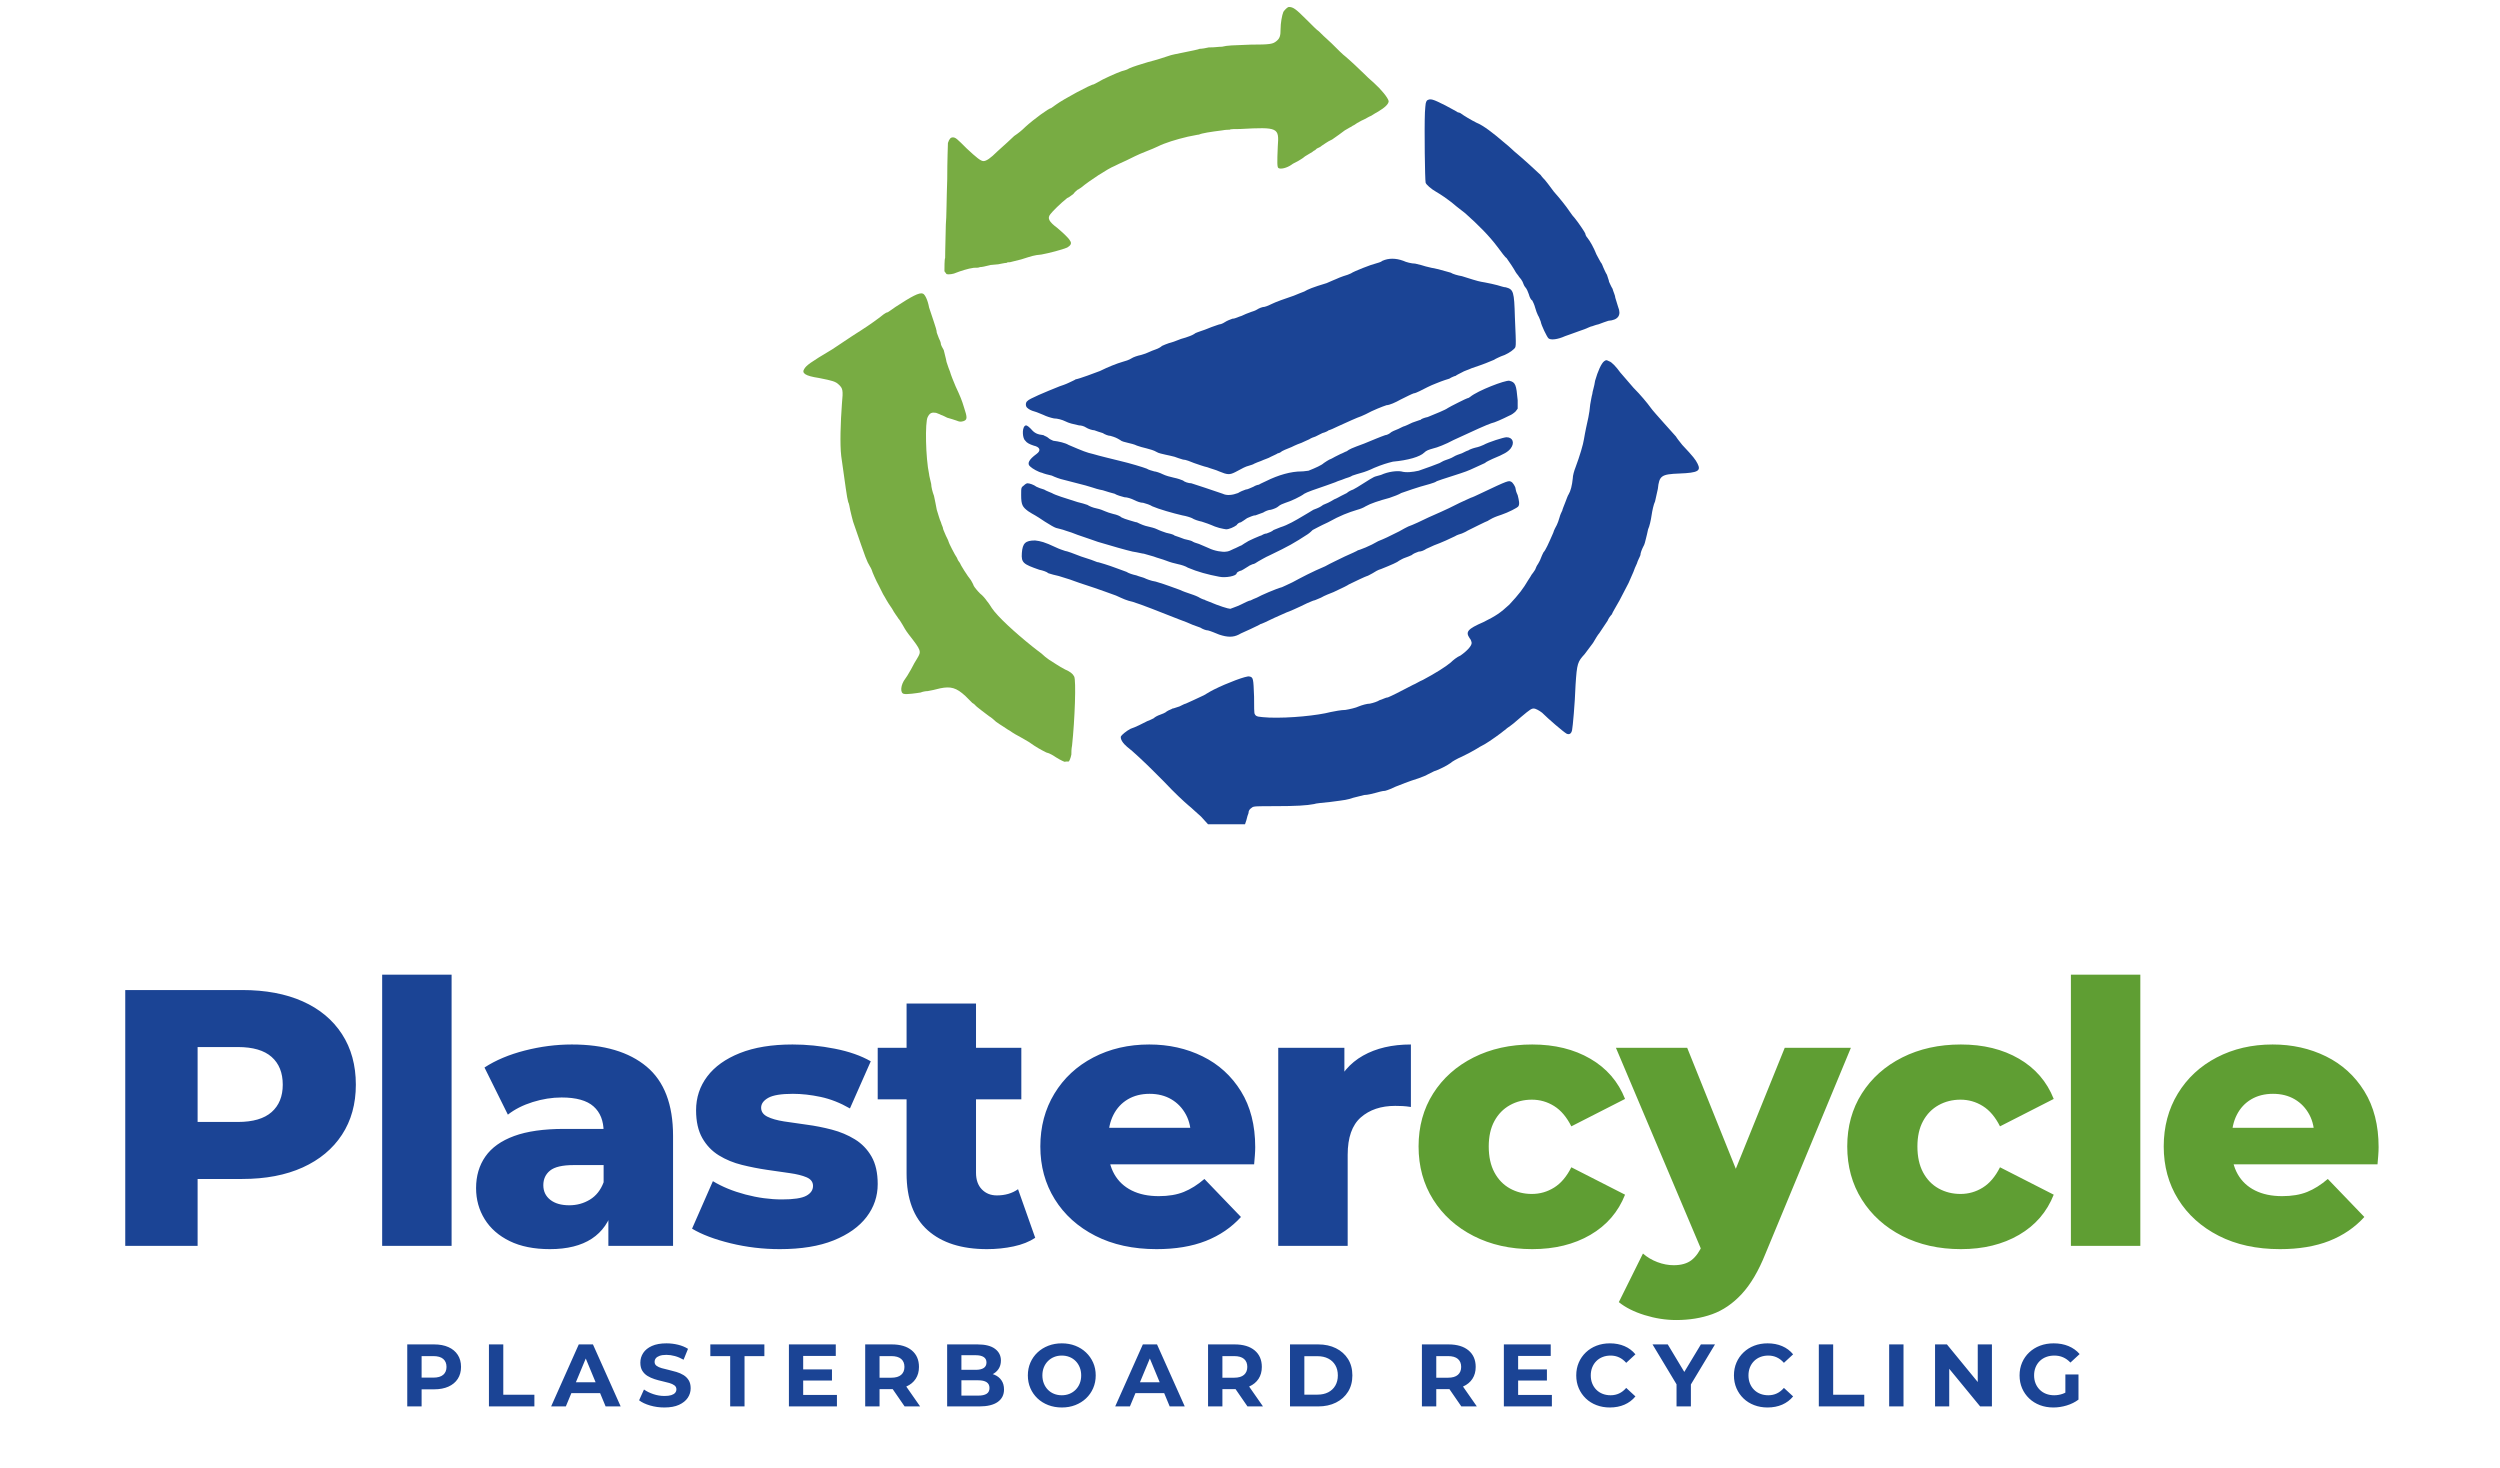
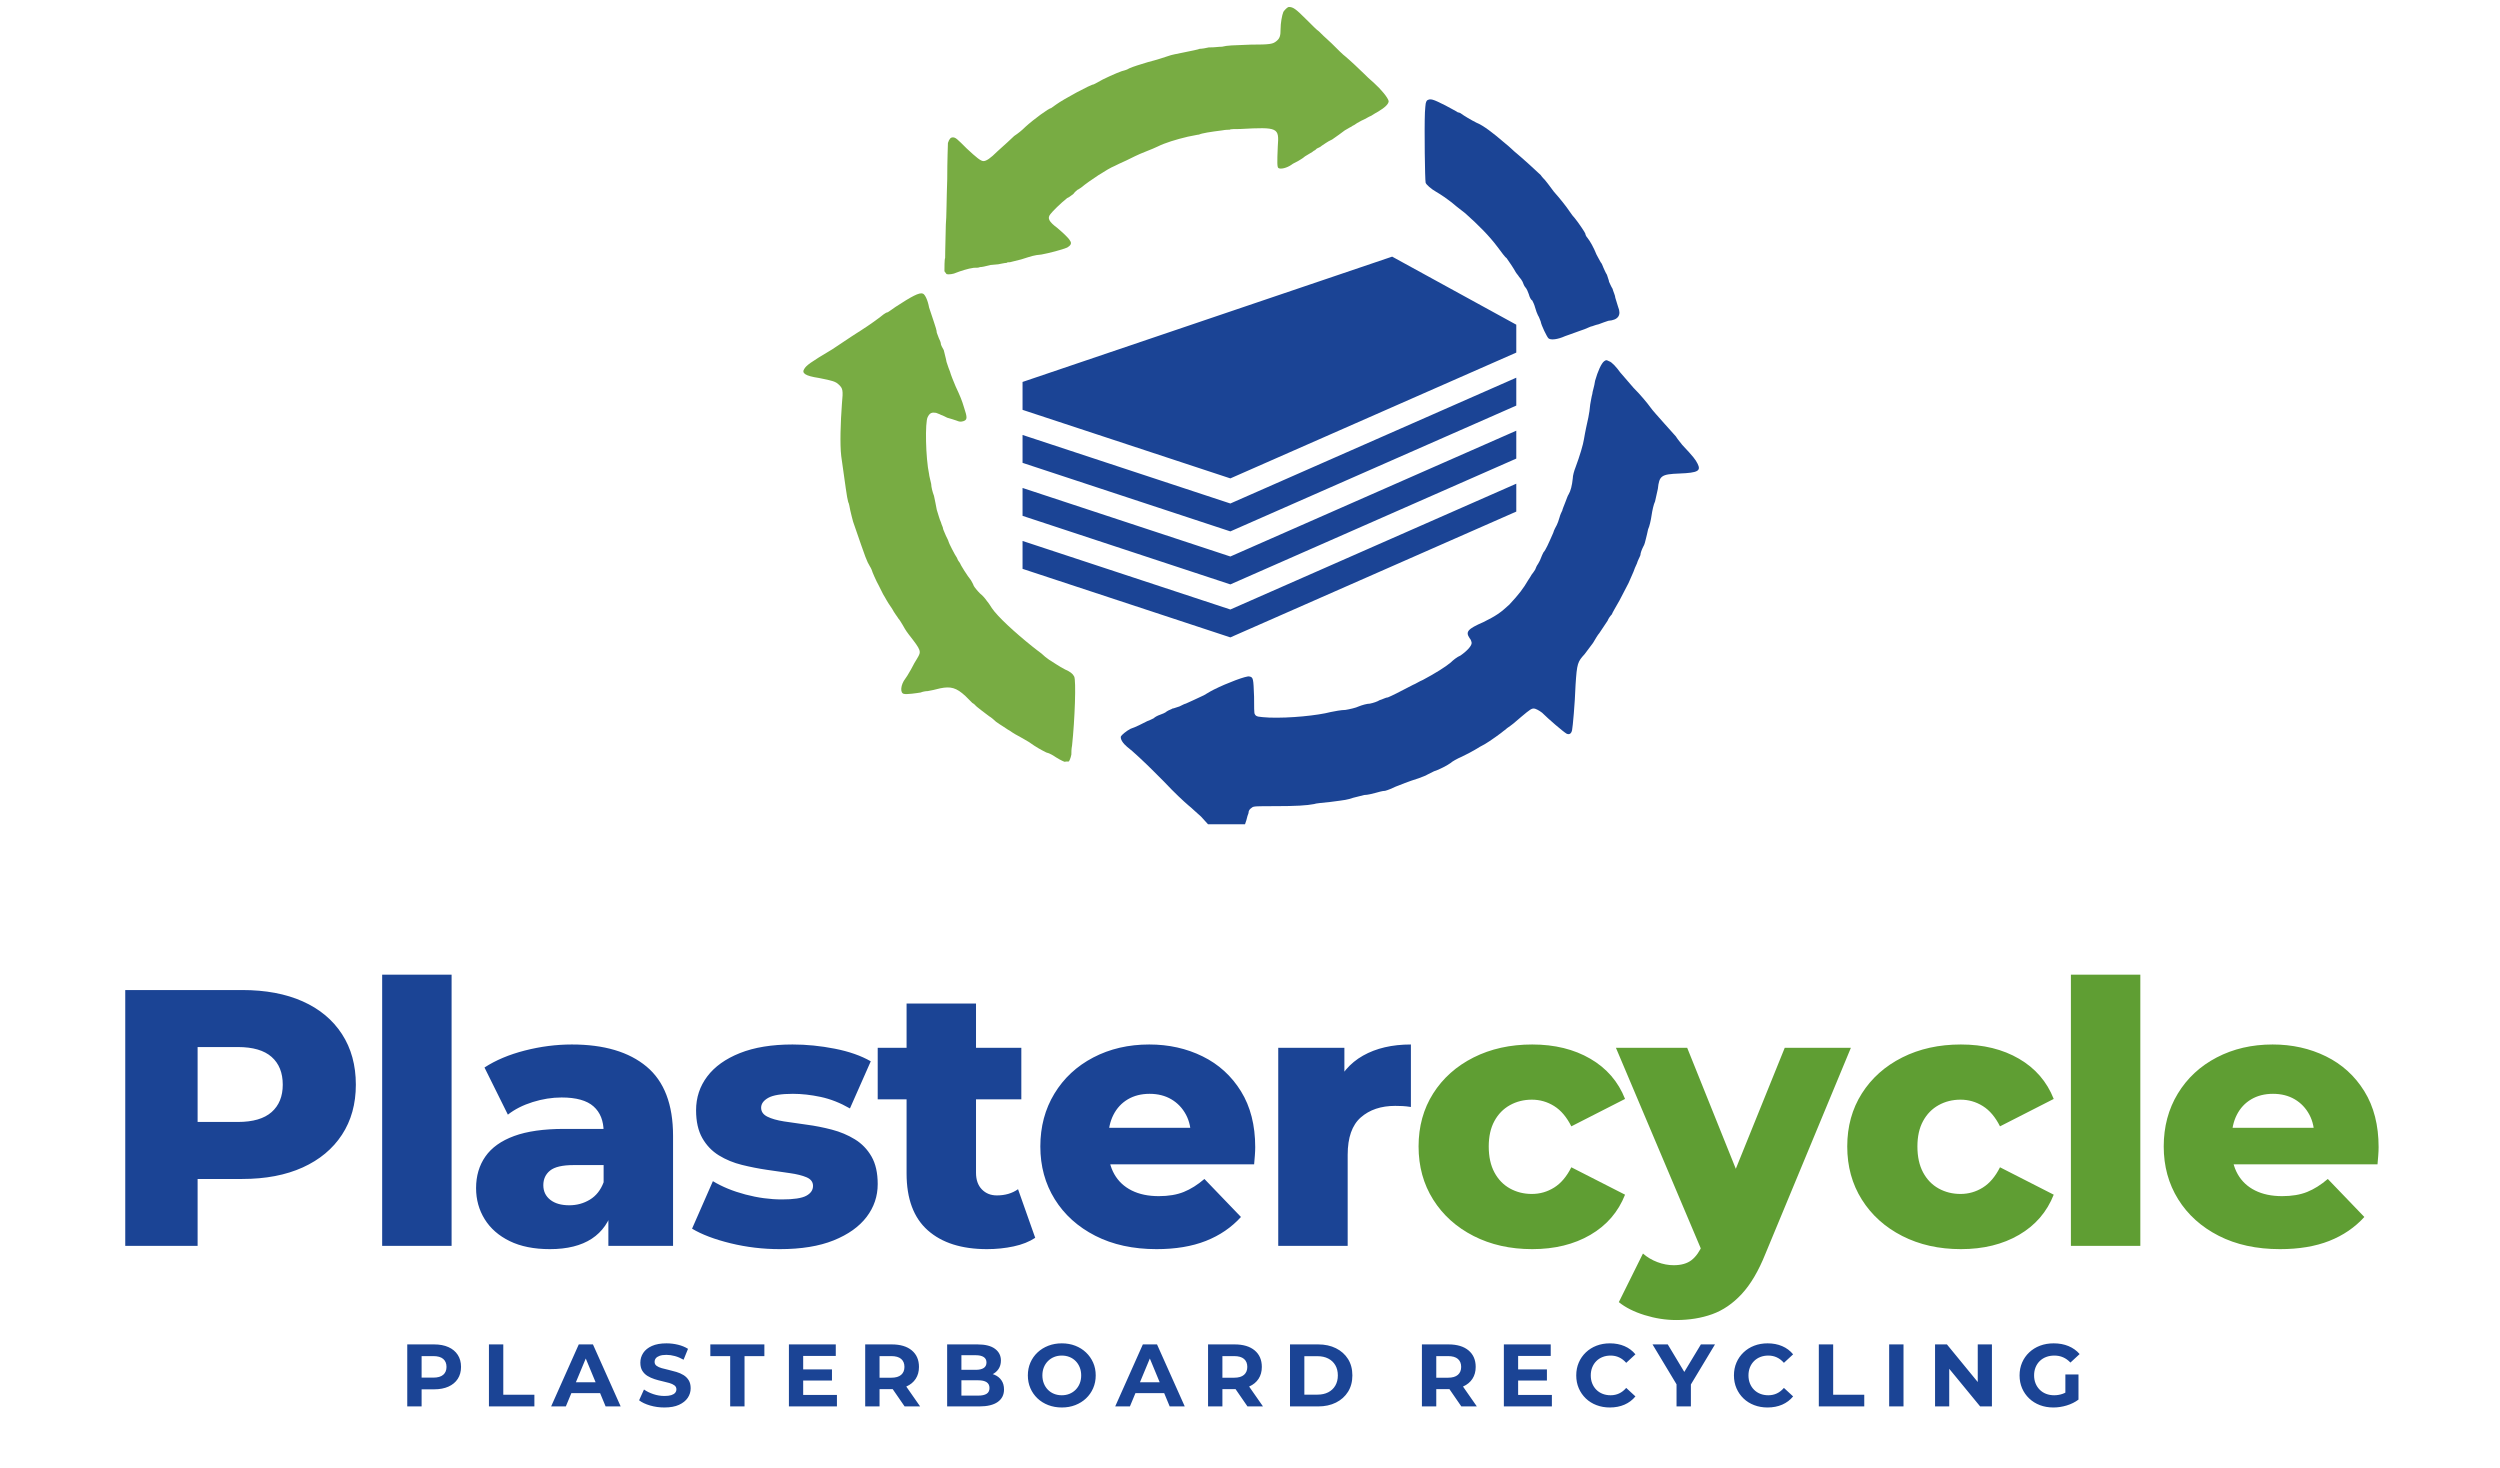
<svg xmlns="http://www.w3.org/2000/svg" viewBox="0 0 903 530" width="903" height="530">
  <g transform="translate(0,0)">
    <g transform="translate(287.48,0.00) scale(0.25189) translate(-45.0,-28.0)">
      <path fill="#78AC43" d="M427,1119C425,1118 421,1116 418,1114C415,1112 409,1108 404,1107C396,1103 389,1099 382,1094C378,1091 377,1091 367,1085C363,1083 356,1079 352,1076C348,1074 343,1070 341,1069C339,1068 335,1065 332,1063C329,1060 324,1056 322,1055C317,1051 303,1041 302,1039C302,1039 300,1037 298,1036C297,1035 292,1030 288,1026C275,1014 267,1012 252,1015C244,1017 240,1018 234,1019C231,1019 226,1020 224,1021C218,1022 204,1024 200,1023C194,1022 195,1010 202,1001C203,1000 206,995 210,988C213,982 217,975 219,972C225,962 225,961 207,938C203,933 199,926 198,924C196,921 194,917 192,915C191,913 186,907 183,901C174,888 175,888 170,880C168,876 165,870 164,868C160,861 154,847 154,846C154,846 153,843 151,840C146,831 147,834 127,776C126,772 124,765 123,760C122,755 121,749 120,748C118,741 116,724 110,682C108,665 109,634 111,607C113,587 112,585 107,580C102,575 98,574 78,570C58,567 53,563 57,557C60,552 65,548 97,529C106,523 118,515 124,511C129,508 136,503 138,502C144,498 152,493 164,484C169,480 174,476 176,476C177,476 182,472 188,468C211,453 222,447 227,449C230,450 234,458 236,469C238,475 241,484 243,490C245,496 247,502 247,505C248,507 249,511 250,513C251,515 253,519 253,522C254,525 256,528 257,530C257,531 258,533 258,534C258,535 260,541 261,547C263,553 265,559 266,561C267,565 271,575 274,582C281,597 283,602 286,612C291,627 291,630 285,632C281,633 280,633 275,631C272,630 266,628 262,627C258,625 254,623 253,623C252,622 248,621 246,620C240,619 237,620 234,626C230,633 231,685 236,708C236,710 238,717 239,722C239,726 241,734 243,739C244,744 246,753 247,759C249,765 251,773 253,777C254,781 256,784 256,786C256,787 258,791 260,796C262,800 264,804 264,805C264,806 273,824 276,828C277,831 279,834 280,835C281,838 291,854 296,860C297,862 299,865 300,868C301,870 305,875 309,879C313,882 317,887 319,890C321,892 324,897 326,900C334,912 359,935 384,955C388,958 394,963 397,965C400,968 405,972 408,974C411,976 416,979 419,981C422,983 427,986 431,988C438,991 442,994 444,998C447,1003 445,1060 441,1097C440,1102 440,1107 440,1110C439,1115 437,1120 436,1120C435,1120 434,1120 432,1120C431,1121 429,1120 427,1119ZM261,421C260,420 259,418 258,417C258,413 258,399 259,398C259,397 259,388 260,350C261,341 261,312 262,285C262,258 263,235 263,233C265,227 267,225 270,225C274,225 276,227 290,241C304,254 310,259 314,259C318,259 324,255 334,245C344,236 354,227 358,223C364,219 369,215 374,210C386,199 408,183 411,183C411,183 414,181 418,178C429,170 468,149 472,149C472,149 478,146 485,142C499,135 514,129 516,129C516,129 520,128 523,126C530,123 537,121 550,117C562,114 574,110 580,108C582,107 592,105 602,103C612,101 622,99 624,98C627,98 633,97 637,96C647,96 650,95 656,95C664,93 671,93 697,92C726,92 729,91 734,87C739,83 740,79 740,70C740,61 742,50 744,45C746,42 750,38 752,38C758,38 762,41 776,55C785,64 793,72 795,73C797,75 805,83 813,90C821,98 830,107 833,109C839,114 854,128 860,134C862,136 868,142 874,147C884,156 894,168 895,173C895,177 890,182 880,188C878,189 873,192 870,194C867,195 861,199 856,201C852,203 847,206 846,207C844,208 842,209 841,210C840,210 836,213 832,215C828,218 820,224 814,228C807,231 801,236 799,237C797,239 794,240 792,241C791,242 789,244 788,244C787,245 784,247 782,248C779,250 775,252 774,253C772,255 768,257 765,259C761,261 757,263 756,264C749,269 740,271 737,269C735,268 735,261 736,238C738,211 737,210 682,213C675,213 668,213 667,214C666,214 661,214 656,215C640,217 627,219 623,221C621,221 613,223 607,224C590,228 574,233 564,238C562,239 553,243 545,246C537,249 525,255 519,258C512,261 504,265 502,266C492,270 466,287 454,297C452,298 450,300 449,300C448,301 445,303 443,306C440,308 437,311 434,312C424,320 413,331 410,335C405,341 408,346 420,355C427,361 436,369 438,373C441,377 439,380 434,383C427,386 408,391 397,393C386,394 384,395 368,400C361,402 355,403 352,404C350,404 348,404 347,405C344,405 341,406 335,407C332,407 327,408 324,408C316,410 312,411 309,411C307,412 304,412 300,412C292,413 280,417 275,419C271,421 264,422 261,421Z" />
-       <path fill="#1b4495" d="M626,1199C620,1194 612,1186 608,1183C601,1177 588,1165 573,1149C567,1143 560,1136 556,1132C547,1123 527,1104 520,1099C514,1094 510,1088 511,1084C512,1082 519,1076 525,1073C528,1072 533,1070 537,1068C541,1066 547,1063 549,1062C552,1061 556,1059 558,1058C560,1056 564,1054 567,1053C570,1052 575,1050 577,1048C580,1046 584,1045 585,1044C587,1044 591,1042 595,1041C599,1039 603,1037 604,1037C606,1036 622,1029 630,1025C632,1024 638,1020 644,1017C664,1007 691,997 695,998C701,999 701,1001 702,1027C702,1041 702,1051 703,1052C705,1056 708,1056 724,1057C753,1058 793,1054 812,1049C817,1048 827,1046 833,1046C839,1045 848,1043 852,1041C857,1039 864,1037 868,1037C873,1036 879,1034 882,1032C886,1031 891,1028 894,1028C899,1026 911,1020 930,1010C933,1009 939,1005 944,1003C961,994 977,984 984,978C987,975 993,970 998,968C1008,961 1014,954 1014,950C1014,949 1013,945 1011,943C1005,934 1008,930 1031,920C1049,911 1055,907 1068,895C1082,880 1088,872 1095,860C1097,857 1099,854 1100,852C1101,851 1103,848 1105,845C1106,842 1108,838 1109,837C1110,835 1112,832 1113,829C1114,826 1116,822 1117,820C1120,817 1124,808 1131,792C1132,788 1135,783 1136,781C1137,779 1139,774 1140,770C1141,766 1143,762 1144,760C1144,759 1146,754 1148,749C1150,744 1152,738 1153,737C1156,732 1158,724 1159,714C1159,710 1161,703 1163,698C1169,682 1174,665 1175,658C1176,653 1177,646 1178,642C1180,633 1183,621 1184,608C1185,603 1186,596 1187,593C1187,590 1190,582 1191,574C1195,560 1200,549 1204,546C1207,544 1207,544 1211,546C1215,547 1222,555 1227,562C1229,564 1238,575 1246,584C1256,594 1266,606 1271,613C1273,616 1282,626 1290,635C1299,645 1306,653 1307,654C1308,656 1312,661 1316,666C1332,683 1335,687 1338,693C1343,703 1339,706 1312,707C1286,708 1283,710 1281,729C1280,734 1278,742 1277,747C1275,751 1273,760 1272,767C1271,774 1269,783 1267,787C1266,791 1265,797 1264,800C1263,804 1262,809 1260,812C1258,816 1256,821 1256,824C1255,827 1252,832 1251,836C1249,840 1247,845 1246,848C1245,850 1242,857 1239,864C1236,870 1230,881 1226,889C1221,898 1216,906 1215,909C1213,911 1210,915 1209,918C1207,921 1205,924 1197,936C1195,938 1191,945 1188,950C1185,954 1179,962 1176,966C1166,977 1165,979 1163,1010C1162,1038 1159,1070 1158,1075C1157,1080 1154,1082 1150,1080C1145,1077 1124,1059 1115,1050C1111,1047 1106,1044 1103,1044C1100,1044 1098,1045 1085,1056C1076,1064 1071,1068 1065,1072C1063,1074 1060,1076 1060,1076C1058,1078 1040,1091 1033,1095C1029,1097 1022,1101 1019,1103C1016,1105 1008,1109 1000,1113C993,1116 986,1120 984,1122C980,1125 967,1132 960,1134C956,1136 952,1138 950,1139C949,1140 943,1142 938,1144C922,1149 913,1153 905,1156C901,1158 894,1161 890,1162C886,1162 880,1164 876,1165C872,1166 865,1168 860,1168C856,1169 848,1171 844,1172C835,1175 834,1175 811,1178C801,1179 790,1180 788,1181C778,1183 762,1184 732,1184C706,1184 701,1184 699,1186C696,1188 694,1190 694,1194C693,1196 692,1200 691,1204L689,1210L663,1210L636,1210L626,1199ZM652,938C647,936 640,933 636,932C633,932 628,930 625,928C622,927 617,925 614,924C610,922 602,919 594,916C566,905 541,895 528,891C519,889 515,887 504,882C495,879 486,875 452,864C447,862 440,860 438,859C435,858 428,856 422,854C417,853 410,851 407,850C405,848 399,846 394,845C371,837 368,835 369,821C370,807 374,803 388,803C396,804 401,805 418,813C422,815 428,817 431,818C433,818 444,822 454,826C464,829 475,833 477,834C479,834 484,836 488,837C498,840 513,846 519,848C522,850 528,852 533,853C538,855 543,856 545,857C547,858 554,861 561,862C578,867 587,871 596,874C600,876 606,878 609,879C612,880 618,882 622,884C625,886 630,888 631,888C632,889 636,890 638,891C652,897 665,901 668,901C670,900 677,898 683,895C689,892 695,889 697,889C699,888 703,886 706,885C711,882 734,872 742,870C744,869 751,866 757,863C770,856 785,848 804,840C811,836 824,830 832,826C841,822 850,818 851,817C852,817 857,815 862,813C867,811 875,807 880,804C890,800 894,798 910,790C915,787 921,784 923,783C929,781 944,774 952,770C957,768 965,764 970,762C975,760 987,754 997,749C1006,745 1014,741 1015,741C1015,741 1020,739 1026,736C1068,716 1067,717 1071,719C1073,720 1077,726 1077,729C1077,730 1078,734 1080,738C1082,746 1083,751 1081,754C1080,756 1066,763 1057,766C1054,767 1048,769 1044,771C1040,773 1037,775 1037,775C1036,775 1014,786 1008,789C1005,791 1002,792 1000,793C997,794 993,795 990,797C984,800 971,806 960,810C956,812 951,814 949,815C946,817 942,819 938,819C935,820 930,822 928,824C926,825 921,827 918,828C915,829 912,831 910,832C908,834 899,838 884,844C880,845 875,848 872,850C868,852 865,854 864,854C863,854 844,863 838,866C835,868 831,870 816,877C811,879 803,882 798,885C793,887 789,889 788,889C787,889 783,891 778,893C766,899 750,906 749,906C749,906 740,910 731,914C721,919 712,923 711,923C710,924 703,927 697,930C691,933 683,936 680,938C672,942 664,942 652,938ZM652,855C636,852 621,848 607,842C604,840 598,838 593,837C588,836 581,834 576,832C571,830 563,828 558,826C554,825 547,823 544,822C542,822 535,820 528,819C519,817 498,811 478,805C470,802 466,801 449,795C444,793 436,790 432,789C427,787 421,786 418,785C415,784 410,781 402,776C396,772 390,768 388,767C386,766 381,763 378,761C370,755 368,752 368,738C368,727 368,727 372,724C374,722 376,721 377,721C380,721 386,723 390,726C392,727 397,729 401,730C404,732 410,734 412,735C417,738 430,742 449,748C454,749 460,751 463,752C466,754 471,756 476,757C481,758 486,760 488,761C490,762 496,764 500,765C505,766 510,768 512,770C514,771 519,773 523,774C527,775 532,777 534,777C540,780 545,782 550,783C554,784 559,785 563,787C567,789 573,791 576,792C580,793 586,794 588,796C591,797 597,799 602,801C606,802 611,803 613,804C614,805 619,807 623,808C627,810 633,812 637,814C645,818 657,820 662,819C665,819 669,817 673,815C676,814 681,811 684,810C687,808 690,806 692,805C693,804 698,802 702,800C707,798 711,796 712,796C714,795 717,793 720,793C723,792 728,790 730,788C733,787 737,785 740,784C750,781 762,774 772,768C777,765 784,761 787,759C795,756 797,755 801,752C803,751 806,750 808,749C810,748 814,746 817,744C820,743 825,740 827,739C829,738 833,736 835,735C837,733 841,731 844,730C846,729 853,725 859,721C865,717 872,713 874,712C876,711 881,710 884,709C895,704 907,703 913,704C920,706 929,705 938,703C947,700 966,693 968,692C970,691 973,689 976,688C979,687 985,685 988,683C991,681 997,679 1000,678C1004,676 1008,674 1009,674C1010,673 1015,671 1019,670C1024,669 1029,667 1031,666C1038,662 1060,655 1064,655C1073,655 1076,663 1070,671C1066,676 1061,679 1044,686C1040,688 1035,690 1033,692C1028,694 1012,702 1006,704C1004,705 994,708 985,711C976,714 966,717 964,718C963,719 958,721 954,722C935,727 919,733 913,735C910,737 902,740 896,742C881,746 869,750 862,754C859,756 854,758 850,759C837,763 826,767 808,777C797,782 788,787 786,788C785,789 782,792 779,794C759,807 752,811 725,824C718,827 710,832 708,833C705,835 702,837 700,837C698,838 695,839 694,840C692,841 688,844 684,846C680,847 677,849 677,850C677,854 661,857 652,855ZM652,785C648,784 643,782 641,781C639,780 633,778 627,776C622,775 616,773 613,771C611,770 605,768 599,767C586,764 565,758 556,754C553,752 547,750 543,749C539,749 534,747 530,745C526,743 520,741 516,741C512,740 505,738 502,736C498,735 491,733 485,731C479,730 473,728 470,727C467,726 461,724 429,716C424,715 416,712 412,710C407,709 400,707 398,706C393,705 384,700 381,697C376,693 379,687 390,679C397,674 395,669 386,667C380,665 376,663 374,660C370,657 369,643 373,639C375,637 377,638 382,643C387,649 391,651 400,652C401,653 405,654 407,656C409,658 412,659 414,660C422,661 431,663 436,666C457,675 462,677 471,679C481,682 498,686 510,689C523,692 543,698 548,700C551,702 556,703 559,704C561,704 567,706 571,708C575,710 582,712 587,713C592,714 598,716 600,717C602,719 608,721 612,721C618,723 643,731 657,736C663,739 671,738 679,735C682,733 687,731 690,730C693,730 698,727 701,726C704,724 708,723 709,723C710,722 715,720 719,718C737,709 755,704 770,704C774,704 778,703 780,703C790,699 799,695 802,692C805,690 808,688 810,687C813,686 816,684 818,683C820,682 824,680 826,679C829,678 832,676 835,675C839,672 841,671 860,664C865,662 872,659 877,657C882,655 887,653 890,652C892,652 896,650 897,649C899,647 904,645 909,643C913,641 917,639 918,639C918,639 923,637 929,634C935,632 940,630 941,630C941,629 946,627 951,626C963,621 976,616 980,613C983,611 1007,599 1008,599C1009,599 1011,598 1012,597C1023,588 1062,573 1068,574C1077,576 1078,580 1080,602L1080,614L1077,618C1075,620 1071,623 1068,624C1058,629 1047,634 1042,635C1036,637 1018,645 988,659C977,665 964,670 959,671C952,673 949,674 946,677C940,683 923,688 901,690C893,692 886,694 874,699C868,702 860,705 856,706C852,707 846,709 843,710C840,712 836,713 833,714C831,715 825,717 822,718C818,720 811,722 806,724C791,729 777,734 774,736C769,740 754,747 747,749C744,750 739,752 737,754C735,756 730,758 726,759C723,759 718,761 715,763C712,764 707,766 704,767C700,767 695,770 692,771C689,773 685,776 683,777C681,777 678,779 677,781C673,784 666,787 662,787C661,787 656,786 652,785ZM652,704C648,702 640,700 635,698C630,697 622,694 616,692C611,690 604,687 600,687C596,686 591,684 588,683C585,682 579,681 575,680C571,679 565,678 562,676C559,674 552,672 548,671C543,670 537,668 534,667C530,665 525,664 521,663C517,662 512,661 510,659C505,656 503,655 496,653C493,653 488,651 485,649C481,648 476,646 473,645C470,645 464,643 461,641C458,639 454,638 451,638C442,636 437,635 431,632C427,630 420,628 415,628C410,627 404,625 400,623C397,622 391,619 387,618C383,617 379,615 377,613C374,611 374,605 377,603C379,600 403,590 423,582C426,581 432,579 436,577C440,575 445,573 446,572C452,571 473,563 481,560C493,554 506,549 513,547C517,546 523,544 526,542C529,540 535,538 540,537C544,536 549,534 551,533C553,532 558,530 561,529C564,528 568,526 570,524C572,523 577,521 580,520C584,519 590,517 592,516C594,515 600,513 604,512C607,511 613,509 616,507C618,505 623,504 625,503C628,502 634,500 641,497C647,495 652,493 653,493C654,493 657,492 660,490C663,488 668,486 671,485C675,485 680,482 684,481C688,479 693,477 696,476C698,475 703,474 706,472C709,470 714,468 717,468C721,467 725,465 727,464C733,461 747,456 759,452C764,450 771,447 774,446C779,443 786,440 806,434C811,432 817,429 820,428C822,427 827,425 830,424C834,423 839,421 841,420C845,417 871,407 876,406C879,405 884,404 886,402C895,398 905,398 916,402C920,404 928,406 933,406C938,407 945,409 948,410C952,411 960,413 966,414C973,416 980,418 984,419C987,421 994,423 1000,424C1006,426 1013,428 1016,429C1019,430 1026,432 1033,433C1039,434 1047,436 1051,437C1055,438 1060,440 1063,440C1074,443 1075,446 1076,483C1078,529 1078,525 1074,529C1071,532 1063,537 1056,539C1054,540 1049,542 1046,544C1039,547 1032,550 1014,556C1010,558 1003,560 1000,562C996,564 992,566 991,567C990,567 985,569 982,571C978,572 973,574 970,575C968,576 959,579 951,583C943,587 934,592 931,592C928,593 920,597 912,601C905,605 896,609 892,609C886,611 873,616 862,622C858,624 853,626 850,627C845,629 843,630 823,639C817,642 810,645 809,645C808,646 804,648 800,649C796,651 792,653 790,654C787,655 784,656 781,658C779,659 774,661 770,663C767,664 762,666 760,667C758,668 754,670 751,671C748,672 744,674 742,675C740,677 737,678 736,678C735,679 730,681 726,683C723,685 716,687 712,689C709,690 704,692 702,693C701,694 697,695 694,696C690,697 686,699 675,705C667,709 664,709 652,704ZM1124,513C1122,511 1114,495 1113,489C1112,487 1111,483 1109,480C1108,478 1106,473 1105,469C1104,465 1102,461 1101,459C1099,458 1097,454 1096,450C1095,447 1093,442 1091,440C1089,438 1088,434 1087,432C1086,430 1084,427 1082,425C1081,423 1078,420 1077,418C1075,414 1067,402 1064,398C1062,397 1057,390 1051,382C1039,366 1024,351 1005,334C996,327 987,320 985,318C980,314 970,307 963,303C956,299 949,293 948,290C947,286 946,213 947,189C948,175 948,175 950,172C955,169 958,170 976,179C985,184 993,188 994,189C995,189 998,190 999,191C1003,194 1013,200 1021,204C1031,208 1045,219 1059,231C1064,235 1071,241 1075,245C1086,254 1109,275 1113,279C1115,282 1118,285 1119,286C1120,287 1122,290 1123,291C1124,292 1128,298 1132,303C1140,312 1149,323 1155,332C1157,335 1160,339 1162,341C1167,347 1177,362 1177,363C1177,364 1178,367 1180,369C1184,374 1189,383 1193,393C1195,397 1198,402 1199,404C1201,406 1202,410 1203,412C1204,414 1206,419 1208,422C1209,426 1211,430 1211,432C1212,434 1214,439 1216,442C1217,446 1220,452 1220,455C1221,459 1223,464 1224,468C1229,480 1224,487 1210,488C1207,489 1201,491 1196,493C1191,494 1187,496 1186,496C1185,496 1181,498 1176,500C1171,502 1164,504 1162,505C1160,506 1153,508 1148,510C1137,515 1127,516 1124,513Z" />
+       <path fill="#1b4495" d="M626,1199C620,1194 612,1186 608,1183C601,1177 588,1165 573,1149C567,1143 560,1136 556,1132C547,1123 527,1104 520,1099C514,1094 510,1088 511,1084C512,1082 519,1076 525,1073C528,1072 533,1070 537,1068C541,1066 547,1063 549,1062C552,1061 556,1059 558,1058C560,1056 564,1054 567,1053C570,1052 575,1050 577,1048C580,1046 584,1045 585,1044C587,1044 591,1042 595,1041C599,1039 603,1037 604,1037C606,1036 622,1029 630,1025C632,1024 638,1020 644,1017C664,1007 691,997 695,998C701,999 701,1001 702,1027C702,1041 702,1051 703,1052C705,1056 708,1056 724,1057C753,1058 793,1054 812,1049C817,1048 827,1046 833,1046C839,1045 848,1043 852,1041C857,1039 864,1037 868,1037C873,1036 879,1034 882,1032C886,1031 891,1028 894,1028C899,1026 911,1020 930,1010C933,1009 939,1005 944,1003C961,994 977,984 984,978C987,975 993,970 998,968C1008,961 1014,954 1014,950C1014,949 1013,945 1011,943C1005,934 1008,930 1031,920C1049,911 1055,907 1068,895C1082,880 1088,872 1095,860C1097,857 1099,854 1100,852C1101,851 1103,848 1105,845C1106,842 1108,838 1109,837C1110,835 1112,832 1113,829C1114,826 1116,822 1117,820C1120,817 1124,808 1131,792C1132,788 1135,783 1136,781C1137,779 1139,774 1140,770C1141,766 1143,762 1144,760C1144,759 1146,754 1148,749C1150,744 1152,738 1153,737C1156,732 1158,724 1159,714C1159,710 1161,703 1163,698C1169,682 1174,665 1175,658C1176,653 1177,646 1178,642C1180,633 1183,621 1184,608C1185,603 1186,596 1187,593C1187,590 1190,582 1191,574C1195,560 1200,549 1204,546C1207,544 1207,544 1211,546C1215,547 1222,555 1227,562C1229,564 1238,575 1246,584C1256,594 1266,606 1271,613C1273,616 1282,626 1290,635C1299,645 1306,653 1307,654C1308,656 1312,661 1316,666C1332,683 1335,687 1338,693C1343,703 1339,706 1312,707C1286,708 1283,710 1281,729C1280,734 1278,742 1277,747C1275,751 1273,760 1272,767C1271,774 1269,783 1267,787C1266,791 1265,797 1264,800C1263,804 1262,809 1260,812C1258,816 1256,821 1256,824C1255,827 1252,832 1251,836C1249,840 1247,845 1246,848C1245,850 1242,857 1239,864C1236,870 1230,881 1226,889C1221,898 1216,906 1215,909C1213,911 1210,915 1209,918C1207,921 1205,924 1197,936C1195,938 1191,945 1188,950C1185,954 1179,962 1176,966C1166,977 1165,979 1163,1010C1162,1038 1159,1070 1158,1075C1157,1080 1154,1082 1150,1080C1145,1077 1124,1059 1115,1050C1111,1047 1106,1044 1103,1044C1100,1044 1098,1045 1085,1056C1076,1064 1071,1068 1065,1072C1063,1074 1060,1076 1060,1076C1058,1078 1040,1091 1033,1095C1029,1097 1022,1101 1019,1103C1016,1105 1008,1109 1000,1113C993,1116 986,1120 984,1122C980,1125 967,1132 960,1134C956,1136 952,1138 950,1139C949,1140 943,1142 938,1144C922,1149 913,1153 905,1156C901,1158 894,1161 890,1162C886,1162 880,1164 876,1165C872,1166 865,1168 860,1168C856,1169 848,1171 844,1172C835,1175 834,1175 811,1178C801,1179 790,1180 788,1181C778,1183 762,1184 732,1184C706,1184 701,1184 699,1186C696,1188 694,1190 694,1194C693,1196 692,1200 691,1204L689,1210L663,1210L636,1210L626,1199ZM370,575.7L900,396L1078,493.6L1078,533.6L668,714L370,615.7ZM370,651.7L668,750L1078,569.6L1078,609.6L668,790L370,691.7ZM370,727.7L668,826L1078,645.6L1078,685.6L668,866L370,767.7ZM370,803.7L668,902L1078,721.6L1078,761.6L668,942L370,843.7ZM1124,513C1122,511 1114,495 1113,489C1112,487 1111,483 1109,480C1108,478 1106,473 1105,469C1104,465 1102,461 1101,459C1099,458 1097,454 1096,450C1095,447 1093,442 1091,440C1089,438 1088,434 1087,432C1086,430 1084,427 1082,425C1081,423 1078,420 1077,418C1075,414 1067,402 1064,398C1062,397 1057,390 1051,382C1039,366 1024,351 1005,334C996,327 987,320 985,318C980,314 970,307 963,303C956,299 949,293 948,290C947,286 946,213 947,189C948,175 948,175 950,172C955,169 958,170 976,179C985,184 993,188 994,189C995,189 998,190 999,191C1003,194 1013,200 1021,204C1031,208 1045,219 1059,231C1064,235 1071,241 1075,245C1086,254 1109,275 1113,279C1115,282 1118,285 1119,286C1120,287 1122,290 1123,291C1124,292 1128,298 1132,303C1140,312 1149,323 1155,332C1157,335 1160,339 1162,341C1167,347 1177,362 1177,363C1177,364 1178,367 1180,369C1184,374 1189,383 1193,393C1195,397 1198,402 1199,404C1201,406 1202,410 1203,412C1204,414 1206,419 1208,422C1209,426 1211,430 1211,432C1212,434 1214,439 1216,442C1217,446 1220,452 1220,455C1221,459 1223,464 1224,468C1229,480 1224,487 1210,488C1207,489 1201,491 1196,493C1191,494 1187,496 1186,496C1185,496 1181,498 1176,500C1171,502 1164,504 1162,505C1160,506 1153,508 1148,510C1137,515 1127,516 1124,513Z" />
    </g>
    <path fill="#1b4495" d="M45.24 450.0V357.6H87.48Q100.152 357.6 109.326 361.692Q118.5 365.784 123.516 373.506Q128.532 381.228 128.532 391.788Q128.532 402.216 123.516 409.872Q118.5 417.528 109.326 421.686Q100.152 425.844 87.48 425.844H59.76L71.376 414.492V450.0ZM71.376 417.264 59.76 405.252H85.896Q94.08 405.252 98.106 401.688Q102.132 398.124 102.132 391.788Q102.132 385.32 98.106 381.756Q94.08 378.192 85.896 378.192H59.76L71.376 366.18Z M138.036 450.0V352.056H163.116V450.0Z M219.744 450.0V436.668L218.028 433.368V408.816Q218.028 402.876 214.398 399.642Q210.768 396.408 202.848 396.408Q197.7 396.408 192.42 398.058Q187.14 399.708 183.444 402.612L174.996 385.584Q181.068 381.624 189.582 379.446Q198.096 377.268 206.544 377.268Q223.968 377.268 233.538 385.254Q243.108 393.24 243.108 410.268V450.0ZM198.624 451.188Q190.044 451.188 184.104 448.284Q178.164 445.38 175.062 440.364Q171.96 435.348 171.96 429.144Q171.96 422.544 175.326 417.726Q178.692 412.908 185.688 410.334Q192.684 407.76 203.772 407.76H220.668V420.828H207.204Q201.132 420.828 198.69 422.808Q196.248 424.788 196.248 428.088Q196.248 431.388 198.756 433.368Q201.264 435.348 205.62 435.348Q209.712 435.348 213.078 433.302Q216.444 431.256 218.028 427.032L221.46 436.272Q219.48 443.664 213.738 447.426Q207.996 451.188 198.624 451.188Z M281.652 451.188Q272.544 451.188 263.898 449.076Q255.252 446.964 249.972 443.796L257.496 426.636Q262.512 429.672 269.244 431.454Q275.976 433.236 282.444 433.236Q288.78 433.236 291.222 431.916Q293.664 430.596 293.664 428.352Q293.664 426.24 291.354 425.25Q289.044 424.26 285.282 423.732Q281.52 423.204 277.032 422.544Q272.544 421.884 267.99 420.762Q263.436 419.64 259.674 417.33Q255.912 415.02 253.668 411.06Q251.424 407.1 251.424 401.028Q251.424 394.164 255.45 388.818Q259.476 383.472 267.264 380.37Q275.052 377.268 286.272 377.268Q293.796 377.268 301.518 378.786Q309.24 380.304 314.52 383.34L306.996 400.368Q301.716 397.332 296.436 396.21Q291.156 395.088 286.404 395.088Q280.068 395.088 277.494 396.54Q274.92 397.992 274.92 400.104Q274.92 402.216 277.164 403.338Q279.408 404.46 283.17 405.054Q286.932 405.648 291.42 406.242Q295.908 406.836 300.462 408.024Q305.016 409.212 308.778 411.522Q312.54 413.832 314.784 417.726Q317.028 421.62 317.028 427.692Q317.028 434.292 313.002 439.572Q308.976 444.852 301.122 448.02Q293.268 451.188 281.652 451.188Z M356.496 451.188Q342.768 451.188 335.112 444.39Q327.456 437.592 327.456 423.864V362.484H352.536V423.6Q352.536 427.428 354.648 429.606Q356.76 431.784 360.06 431.784Q364.548 431.784 367.716 429.54L373.92 447.096Q370.752 449.208 366.132 450.198Q361.512 451.188 356.496 451.188ZM317.028 397.068V378.456H368.904V397.068Z M417.744 451.188Q405.072 451.188 395.634 446.37Q386.196 441.552 380.982 433.17Q375.768 424.788 375.768 414.096Q375.768 403.404 380.85 395.022Q385.932 386.64 394.908 381.954Q403.884 377.268 415.104 377.268Q425.664 377.268 434.376 381.558Q443.088 385.848 448.236 394.164Q453.384 402.48 453.384 414.36Q453.384 415.68 453.252 417.396Q453.12 419.112 452.988 420.564H396.36V407.364H439.656L430.152 411.06Q430.284 406.176 428.37 402.612Q426.456 399.048 423.09 397.068Q419.724 395.088 415.236 395.088Q410.748 395.088 407.382 397.068Q404.016 399.048 402.168 402.678Q400.32 406.308 400.32 411.192V415.02Q400.32 420.3 402.498 424.128Q404.676 427.956 408.768 430.002Q412.86 432.048 418.536 432.048Q423.816 432.048 427.578 430.53Q431.34 429.012 435.036 425.844L448.236 439.572Q443.088 445.248 435.564 448.218Q428.04 451.188 417.744 451.188Z M461.7 450.0V378.456H485.592V399.312L482.028 393.372Q485.196 385.32 492.324 381.294Q499.452 377.268 509.616 377.268V399.84Q507.9 399.576 506.646 399.51Q505.392 399.444 503.94 399.444Q496.284 399.444 491.532 403.602Q486.78 407.76 486.78 417.132V450.0Z" />
    <path fill="#5f9e33" d="M553.44 451.188Q541.56 451.188 532.254 446.436Q522.948 441.684 517.668 433.302Q512.388 424.92 512.388 414.096Q512.388 403.272 517.668 394.956Q522.948 386.64 532.254 381.954Q541.56 377.268 553.44 377.268Q565.584 377.268 574.428 382.416Q583.272 387.564 586.968 396.936L567.564 406.836Q565.056 401.82 561.36 399.51Q557.664 397.2 553.308 397.2Q548.952 397.2 545.388 399.18Q541.824 401.16 539.778 404.922Q537.732 408.684 537.732 414.096Q537.732 419.64 539.778 423.468Q541.824 427.296 545.388 429.276Q548.952 431.256 553.308 431.256Q557.664 431.256 561.36 428.946Q565.056 426.636 567.564 421.62L586.968 431.52Q583.272 440.892 574.428 446.04Q565.584 451.188 553.44 451.188Z M605.448 476.796Q599.772 476.796 594.03 475.014Q588.288 473.232 584.724 470.328L593.436 452.772Q595.68 454.752 598.65 455.874Q601.62 456.996 604.524 456.996Q608.616 456.996 610.992 455.148Q613.368 453.3 615.084 449.34L618.384 441.024L620.364 438.516L644.652 378.456H668.544L637.656 452.904Q633.96 462.144 629.142 467.358Q624.324 472.572 618.45 474.684Q612.576 476.796 605.448 476.796ZM615.216 453.036 583.668 378.456H609.408L632.64 436.272Z M708.276 451.188Q696.396 451.188 687.09 446.436Q677.784 441.684 672.504 433.302Q667.224 424.92 667.224 414.096Q667.224 403.272 672.504 394.956Q677.784 386.64 687.09 381.954Q696.396 377.268 708.276 377.268Q720.42 377.268 729.264 382.416Q738.108 387.564 741.804 396.936L722.4 406.836Q719.892 401.82 716.196 399.51Q712.5 397.2 708.144 397.2Q703.788 397.2 700.224 399.18Q696.66 401.16 694.614 404.922Q692.568 408.684 692.568 414.096Q692.568 419.64 694.614 423.468Q696.66 427.296 700.224 429.276Q703.788 431.256 708.144 431.256Q712.5 431.256 716.196 428.946Q719.892 426.636 722.4 421.62L741.804 431.52Q738.108 440.892 729.264 446.04Q720.42 451.188 708.276 451.188Z M748.008 450.0V352.056H773.088V450.0Z M823.512 451.188Q810.84 451.188 801.402 446.37Q791.964 441.552 786.75 433.17Q781.536 424.788 781.536 414.096Q781.536 403.404 786.618 395.022Q791.7 386.64 800.676 381.954Q809.652 377.268 820.872 377.268Q831.432 377.268 840.144 381.558Q848.856 385.848 854.004 394.164Q859.152 402.48 859.152 414.36Q859.152 415.68 859.02 417.396Q858.888 419.112 858.756 420.564H802.128V407.364H845.424L835.92 411.06Q836.052 406.176 834.138 402.612Q832.224 399.048 828.858 397.068Q825.492 395.088 821.004 395.088Q816.516 395.088 813.15 397.068Q809.784 399.048 807.936 402.678Q806.088 406.308 806.088 411.192V415.02Q806.088 420.3 808.266 424.128Q810.444 427.956 814.536 430.002Q818.628 432.048 824.304 432.048Q829.584 432.048 833.346 430.53Q837.108 429.012 840.804 425.844L854.004 439.572Q848.856 445.248 841.332 448.218Q833.808 451.188 823.512 451.188Z" />
    <path fill="#1b4495" d="M147.1 508.0V485.6H156.796Q159.804 485.6 161.98 486.576Q164.156 487.552 165.34 489.376Q166.524 491.2 166.524 493.728Q166.524 496.224 165.34 498.048Q164.156 499.872 161.98 500.848Q159.804 501.824 156.796 501.824H149.98L152.284 499.488V508.0ZM152.284 500.064 149.98 497.6H156.508Q158.908 497.6 160.092 496.576Q161.276 495.552 161.276 493.728Q161.276 491.872 160.092 490.848Q158.908 489.824 156.508 489.824H149.98L152.284 487.36Z M176.604 508.0V485.6H181.788V503.776H193.02V508.0Z M199.068 508.0 209.052 485.6H214.172L224.188 508.0H218.748L210.556 488.224H212.604L204.38 508.0ZM204.06 503.2 205.436 499.264H216.956L218.364 503.2Z M239.964 508.384Q237.276 508.384 234.812 507.664Q232.348 506.944 230.844 505.792L232.604 501.888Q234.044 502.912 236.012 503.568Q237.98 504.224 239.996 504.224Q241.532 504.224 242.476 503.92Q243.42 503.616 243.868 503.072Q244.316 502.528 244.316 501.824Q244.316 500.928 243.612 500.4Q242.908 499.872 241.756 499.536Q240.604 499.2 239.212 498.896Q237.82 498.592 236.428 498.144Q235.036 497.696 233.884 496.992Q232.732 496.288 232.012 495.136Q231.292 493.984 231.292 492.192Q231.292 490.272 232.332 488.688Q233.372 487.104 235.468 486.16Q237.564 485.216 240.732 485.216Q242.844 485.216 244.892 485.712Q246.94 486.208 248.508 487.2L246.908 491.136Q245.34 490.24 243.772 489.808Q242.204 489.376 240.7 489.376Q239.196 489.376 238.236 489.728Q237.276 490.08 236.86 490.64Q236.444 491.2 236.444 491.936Q236.444 492.8 237.148 493.328Q237.852 493.856 239.004 494.176Q240.156 494.496 241.548 494.816Q242.94 495.136 244.332 495.552Q245.724 495.968 246.876 496.672Q248.028 497.376 248.748 498.528Q249.468 499.68 249.468 501.44Q249.468 503.328 248.412 504.896Q247.356 506.464 245.26 507.424Q243.164 508.384 239.964 508.384Z M263.74 508.0V489.824H256.572V485.6H276.092V489.824H268.924V508.0Z M284.956 508.0V485.6H301.884V489.76H290.108V503.84H302.3V508.0ZM289.724 498.656V494.624H300.508V498.656Z M312.508 508.0V485.6H322.076Q326.748 485.6 329.34 487.76Q331.932 489.92 331.932 493.728Q331.932 496.224 330.748 498.032Q329.564 499.84 327.388 500.8Q325.212 501.76 322.204 501.76H315.388L317.692 499.488V508.0ZM326.748 508.0 321.148 499.872H326.684L332.348 508.0ZM317.692 500.064 315.388 497.632H321.916Q324.316 497.632 325.5 496.592Q326.684 495.552 326.684 493.728Q326.684 491.872 325.5 490.848Q324.316 489.824 321.916 489.824H315.388L317.692 487.36Z M342.108 508.0V485.6H353.052Q357.276 485.6 359.404 487.2Q361.532 488.8 361.532 491.424Q361.532 493.184 360.668 494.48Q359.804 495.776 358.3 496.48Q356.796 497.184 354.844 497.184L355.452 495.872Q357.564 495.872 359.196 496.56Q360.828 497.248 361.74 498.592Q362.652 499.936 362.652 501.888Q362.652 504.768 360.38 506.384Q358.108 508.0 353.692 508.0ZM347.26 504.096H353.308Q355.324 504.096 356.364 503.44Q357.404 502.784 357.404 501.344Q357.404 499.936 356.364 499.248Q355.324 498.56 353.308 498.56H346.876V494.784H352.412Q354.3 494.784 355.308 494.128Q356.316 493.472 356.316 492.128Q356.316 490.816 355.308 490.16Q354.3 489.504 352.412 489.504H347.26Z M383.548 508.384Q380.892 508.384 378.636 507.52Q376.38 506.656 374.732 505.088Q373.084 503.52 372.172 501.408Q371.26 499.296 371.26 496.8Q371.26 494.304 372.172 492.192Q373.084 490.08 374.748 488.512Q376.412 486.944 378.652 486.08Q380.892 485.216 383.516 485.216Q386.172 485.216 388.396 486.08Q390.62 486.944 392.268 488.512Q393.916 490.08 394.844 492.176Q395.772 494.272 395.772 496.8Q395.772 499.296 394.844 501.424Q393.916 503.552 392.268 505.104Q390.62 506.656 388.396 507.52Q386.172 508.384 383.548 508.384ZM383.516 503.968Q385.02 503.968 386.284 503.456Q387.548 502.944 388.508 501.984Q389.468 501.024 389.996 499.712Q390.524 498.4 390.524 496.8Q390.524 495.2 389.996 493.888Q389.468 492.576 388.524 491.616Q387.58 490.656 386.3 490.144Q385.02 489.632 383.516 489.632Q382.012 489.632 380.748 490.144Q379.484 490.656 378.524 491.616Q377.564 492.576 377.036 493.888Q376.508 495.2 376.508 496.8Q376.508 498.368 377.036 499.696Q377.564 501.024 378.508 501.984Q379.452 502.944 380.732 503.456Q382.012 503.968 383.516 503.968Z M402.812 508.0 412.796 485.6H417.916L427.932 508.0H422.492L414.3 488.224H416.348L408.124 508.0ZM407.804 503.2 409.18 499.264H420.7L422.108 503.2Z M436.348 508.0V485.6H445.916Q450.588 485.6 453.18 487.76Q455.772 489.92 455.772 493.728Q455.772 496.224 454.588 498.032Q453.404 499.84 451.228 500.8Q449.052 501.76 446.044 501.76H439.228L441.532 499.488V508.0ZM450.588 508.0 444.988 499.872H450.524L456.188 508.0ZM441.532 500.064 439.228 497.632H445.756Q448.156 497.632 449.34 496.592Q450.524 495.552 450.524 493.728Q450.524 491.872 449.34 490.848Q448.156 489.824 445.756 489.824H439.228L441.532 487.36Z M465.948 508.0V485.6H476.124Q479.772 485.6 482.556 486.992Q485.34 488.384 486.908 490.88Q488.476 493.376 488.476 496.8Q488.476 500.192 486.908 502.704Q485.34 505.216 482.556 506.608Q479.772 508.0 476.124 508.0ZM471.132 503.744H475.868Q478.108 503.744 479.756 502.896Q481.404 502.048 482.316 500.48Q483.228 498.912 483.228 496.8Q483.228 494.656 482.316 493.104Q481.404 491.552 479.756 490.704Q478.108 489.856 475.868 489.856H471.132Z  M513.596 508.0V485.6H523.164Q527.836 485.6 530.428 487.76Q533.02 489.92 533.02 493.728Q533.02 496.224 531.836 498.032Q530.652 499.84 528.476 500.8Q526.3 501.76 523.292 501.76H516.476L518.78 499.488V508.0ZM527.836 508.0 522.236 499.872H527.772L533.436 508.0ZM518.78 500.064 516.476 497.632H523.004Q525.404 497.632 526.588 496.592Q527.772 495.552 527.772 493.728Q527.772 491.872 526.588 490.848Q525.404 489.824 523.004 489.824H516.476L518.78 487.36Z M543.196 508.0V485.6H560.124V489.76H548.348V503.84H560.54V508.0ZM547.964 498.656V494.624H558.748V498.656Z M581.468 508.384Q578.876 508.384 576.652 507.536Q574.428 506.688 572.796 505.12Q571.164 503.552 570.252 501.44Q569.34 499.328 569.34 496.8Q569.34 494.272 570.252 492.16Q571.164 490.048 572.812 488.48Q574.46 486.912 576.668 486.064Q578.876 485.216 581.5 485.216Q584.412 485.216 586.764 486.224Q589.116 487.232 590.716 489.184L587.388 492.256Q586.236 490.944 584.828 490.288Q583.42 489.632 581.756 489.632Q580.188 489.632 578.876 490.144Q577.564 490.656 576.604 491.616Q575.644 492.576 575.116 493.888Q574.588 495.2 574.588 496.8Q574.588 498.4 575.116 499.712Q575.644 501.024 576.604 501.984Q577.564 502.944 578.876 503.456Q580.188 503.968 581.756 503.968Q583.42 503.968 584.828 503.312Q586.236 502.656 587.388 501.312L590.716 504.384Q589.116 506.336 586.764 507.36Q584.412 508.384 581.468 508.384Z M605.564 508.0V498.848L606.748 501.984L596.892 485.6H602.396L609.948 498.176H606.78L614.364 485.6H619.452L609.596 501.984L610.748 498.848V508.0Z M638.428 508.384Q635.836 508.384 633.612 507.536Q631.388 506.688 629.756 505.12Q628.124 503.552 627.212 501.44Q626.3 499.328 626.3 496.8Q626.3 494.272 627.212 492.16Q628.124 490.048 629.772 488.48Q631.42 486.912 633.628 486.064Q635.836 485.216 638.46 485.216Q641.372 485.216 643.724 486.224Q646.076 487.232 647.676 489.184L644.348 492.256Q643.196 490.944 641.788 490.288Q640.38 489.632 638.716 489.632Q637.148 489.632 635.836 490.144Q634.524 490.656 633.564 491.616Q632.604 492.576 632.076 493.888Q631.548 495.2 631.548 496.8Q631.548 498.4 632.076 499.712Q632.604 501.024 633.564 501.984Q634.524 502.944 635.836 503.456Q637.148 503.968 638.716 503.968Q640.38 503.968 641.788 503.312Q643.196 502.656 644.348 501.312L647.676 504.384Q646.076 506.336 643.724 507.36Q641.372 508.384 638.428 508.384Z M656.956 508.0V485.6H662.14V503.776H673.372V508.0Z M682.364 508.0V485.6H687.548V508.0Z M698.94 508.0V485.6H703.228L716.444 501.728H714.364V485.6H719.484V508.0H715.228L701.98 491.872H704.06V508.0Z M741.692 508.384Q739.036 508.384 736.812 507.536Q734.588 506.688 732.94 505.12Q731.292 503.552 730.38 501.44Q729.468 499.328 729.468 496.8Q729.468 494.272 730.38 492.16Q731.292 490.048 732.956 488.48Q734.62 486.912 736.86 486.064Q739.1 485.216 741.788 485.216Q744.764 485.216 747.148 486.208Q749.532 487.2 751.164 489.088L747.836 492.16Q746.62 490.88 745.18 490.256Q743.74 489.632 742.044 489.632Q740.412 489.632 739.068 490.144Q737.724 490.656 736.748 491.616Q735.772 492.576 735.244 493.888Q734.716 495.2 734.716 496.8Q734.716 498.368 735.244 499.68Q735.772 500.992 736.748 501.968Q737.724 502.944 739.052 503.456Q740.38 503.968 741.98 503.968Q743.516 503.968 744.972 503.472Q746.428 502.976 747.804 501.792L750.748 505.536Q748.924 506.912 746.508 507.648Q744.092 508.384 741.692 508.384ZM750.748 505.536 746.012 504.864V496.448H750.748Z" />
  </g>
</svg>
